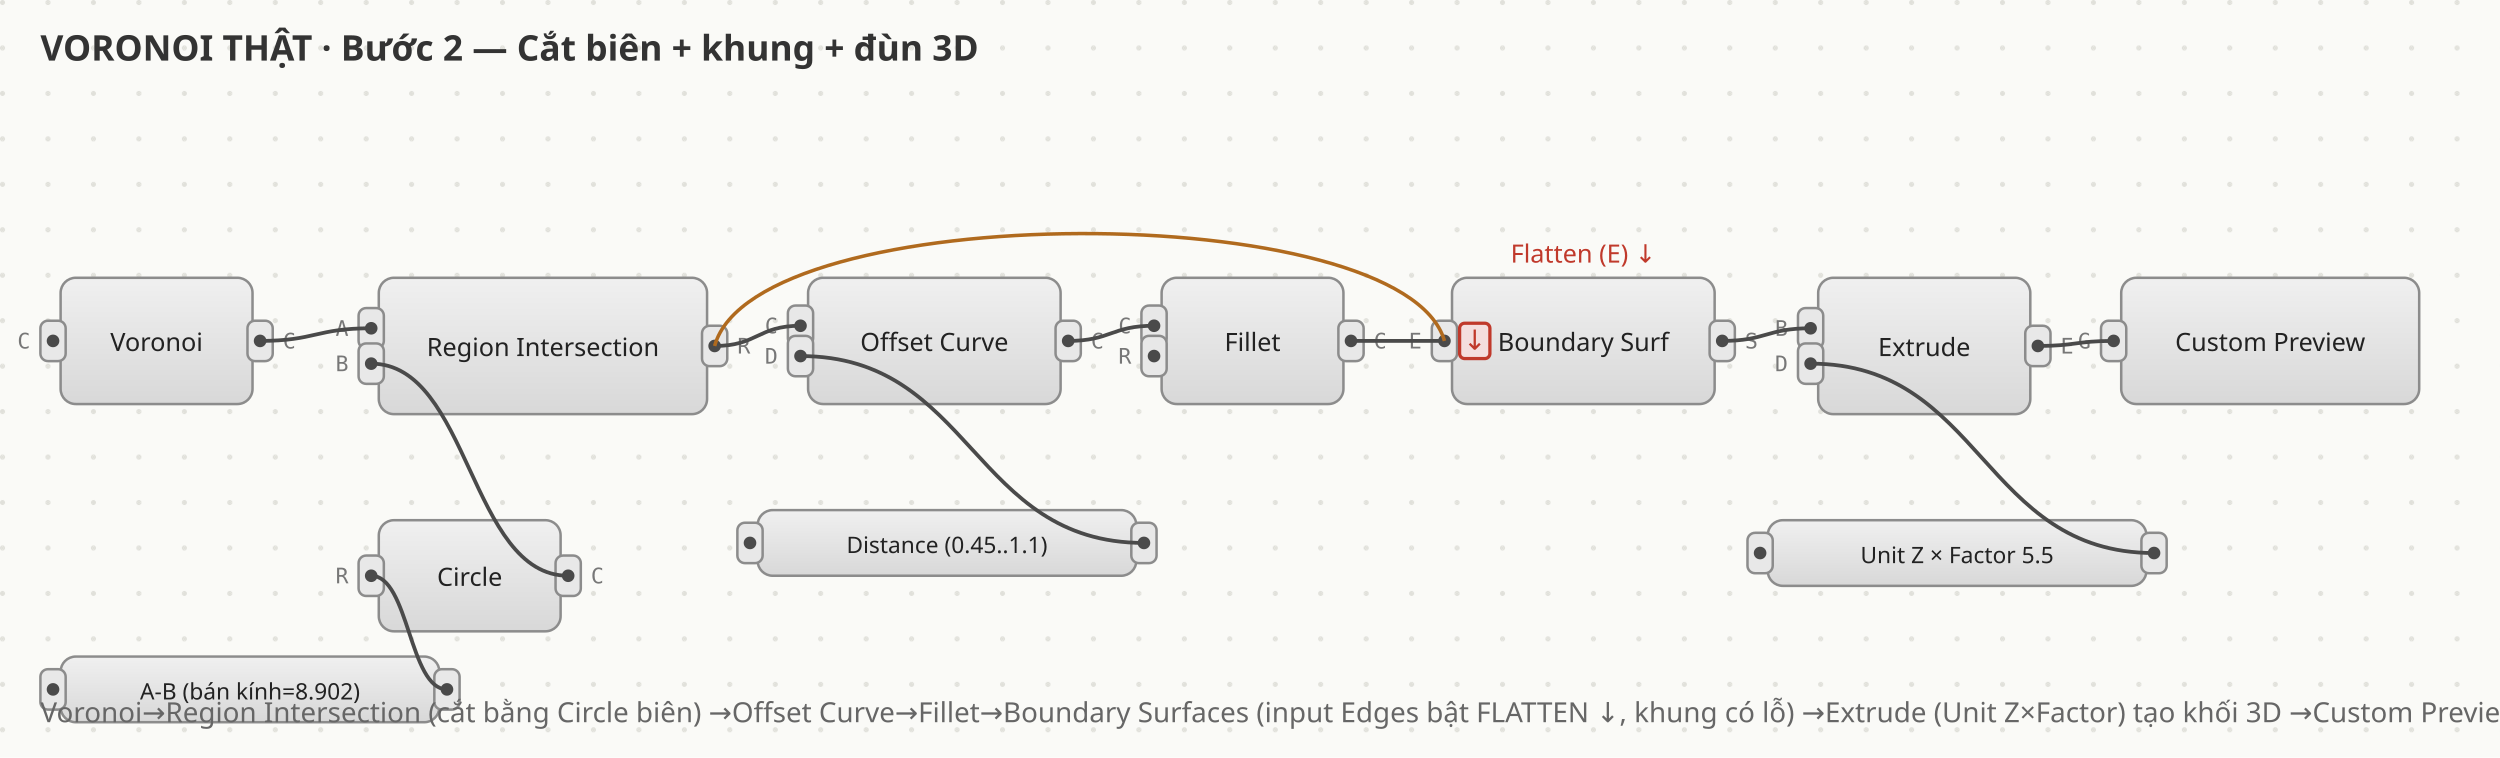
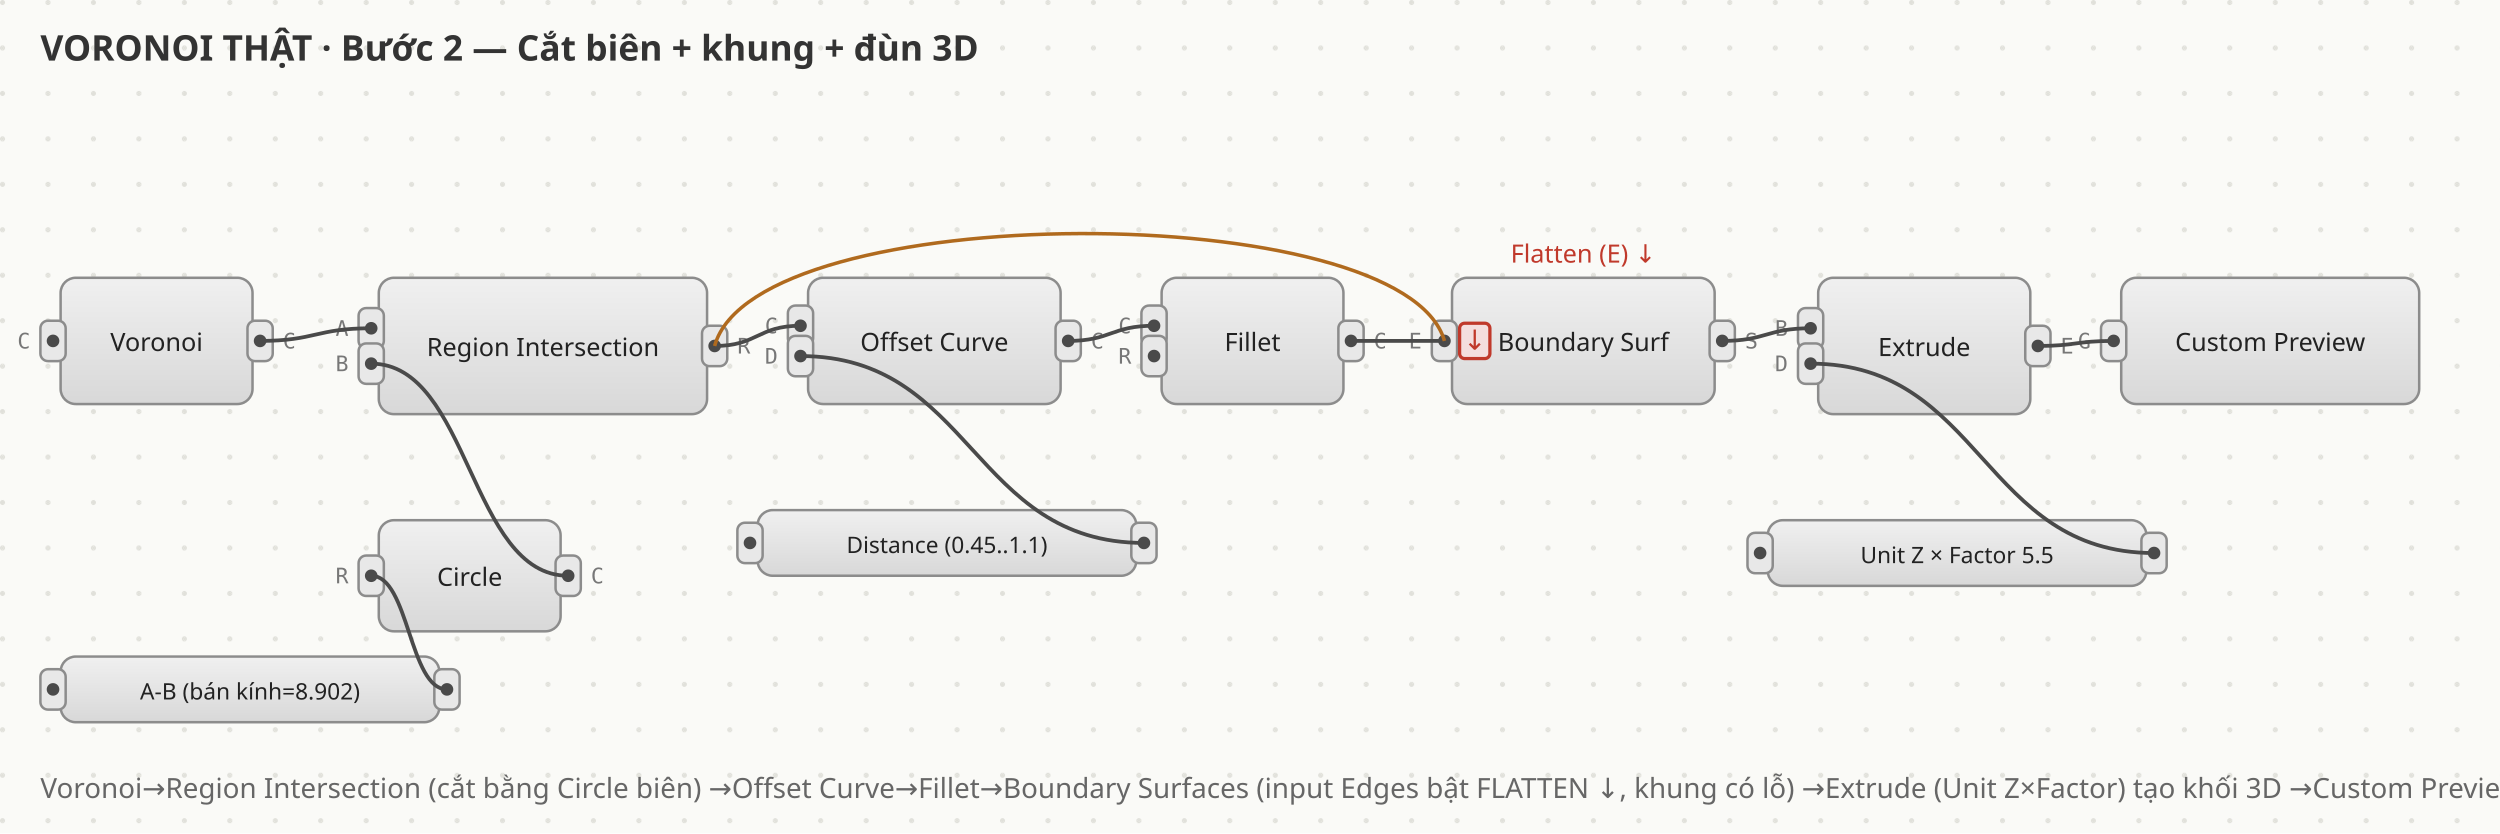
- <svg xmlns="http://www.w3.org/2000/svg" width="990" height="300" viewBox="0 0 990 300" font-family="Segoe UI, sans-serif">
+ <svg xmlns="http://www.w3.org/2000/svg" width="990" height="330" viewBox="0 0 990 330" font-family="Segoe UI, sans-serif">
  <defs>
    <linearGradient id="ghBody" x1="0" y1="0" x2="0" y2="1">
      <stop offset="0%" stop-color="#F0F0F0" />
      <stop offset="100%" stop-color="#D8D8D8" />
    </linearGradient>
    <pattern id="dots" width="18" height="18" patternUnits="userSpaceOnUse">
      <circle cx="1" cy="1" r="1" fill="#E0E0DA" />
    </pattern>
  </defs>
-   <rect x="0" y="0" width="990" height="300" fill="#FAFAF7" />
-   <rect x="0" y="0" width="990" height="300" fill="url(#dots)" />
+   <rect x="0" y="0" width="990" height="330" fill="#FAFAF7" />
+   <rect x="0" y="0" width="990" height="330" fill="url(#dots)" />
  <text x="16" y="24" font-size="14" font-weight="600" fill="#333">VORONOI THẬT · Bước 2 — Cắt biên + khung + đùn 3D</text>
  <g>
    <rect x="24" y="110" width="76" height="50" rx="6" fill="url(#ghBody)" stroke="#8C8C8C" stroke-width="1" />
    <text x="62.0" y="139.0" text-anchor="middle" font-family="Segoe UI, sans-serif" font-size="10" fill="#222">Voronoi</text>
    <rect x="16.0" y="127.0" width="10" height="16" rx="3" fill="#E8E8E8" stroke="#8C8C8C" />
    <circle cx="21.0" cy="135.0" r="2.5" fill="#4A4A4A" />
    <rect x="98.0" y="127.0" width="10" height="16" rx="3" fill="#E8E8E8" stroke="#8C8C8C" />
    <circle cx="103.0" cy="135.0" r="2.5" fill="#4A4A4A" />
  </g>
  <text x="12.0" y="138.0" text-anchor="end" font-family="Consolas, monospace" font-size="8.5" fill="#777">C</text>
  <text x="112.0" y="138.0" text-anchor="start" font-family="Consolas, monospace" font-size="8.5" fill="#777">C</text>
  <g>
    <rect x="150" y="110" width="130" height="54" rx="6" fill="url(#ghBody)" stroke="#8C8C8C" stroke-width="1" />
    <text x="215.0" y="141.0" text-anchor="middle" font-family="Segoe UI, sans-serif" font-size="10" fill="#222">Region Intersection</text>
    <rect x="142.0" y="122.0" width="10" height="16" rx="3" fill="#E8E8E8" stroke="#8C8C8C" />
    <circle cx="147.0" cy="130.0" r="2.5" fill="#4A4A4A" />
    <rect x="142.0" y="136.0" width="10" height="16" rx="3" fill="#E8E8E8" stroke="#8C8C8C" />
    <circle cx="147.0" cy="144.0" r="2.5" fill="#4A4A4A" />
    <rect x="278.0" y="129.0" width="10" height="16" rx="3" fill="#E8E8E8" stroke="#8C8C8C" />
    <circle cx="283.0" cy="137.0" r="2.5" fill="#4A4A4A" />
  </g>
  <text x="138.0" y="133.0" text-anchor="end" font-family="Consolas, monospace" font-size="8.5" fill="#777">A</text>
  <text x="138.0" y="147.0" text-anchor="end" font-family="Consolas, monospace" font-size="8.5" fill="#777">B</text>
  <text x="292.0" y="140.0" text-anchor="start" font-family="Consolas, monospace" font-size="8.5" fill="#777">R</text>
  <path d="M 103.0,135.0 C 125.0,135.0 125.0,130.0 147.0,130.0" stroke="#4A4A4A" stroke-width="1.5" fill="none" />
  <g>
    <rect x="320" y="110" width="100" height="50" rx="6" fill="url(#ghBody)" stroke="#8C8C8C" stroke-width="1" />
    <text x="370.0" y="139.0" text-anchor="middle" font-family="Segoe UI, sans-serif" font-size="10" fill="#222">Offset Curve</text>
    <rect x="312.0" y="121.0" width="10" height="16" rx="3" fill="#E8E8E8" stroke="#8C8C8C" />
    <circle cx="317.0" cy="129.0" r="2.5" fill="#4A4A4A" />
    <rect x="312.0" y="133.0" width="10" height="16" rx="3" fill="#E8E8E8" stroke="#8C8C8C" />
    <circle cx="317.0" cy="141.0" r="2.5" fill="#4A4A4A" />
    <rect x="418.0" y="127.0" width="10" height="16" rx="3" fill="#E8E8E8" stroke="#8C8C8C" />
    <circle cx="423.0" cy="135.0" r="2.5" fill="#4A4A4A" />
  </g>
  <text x="308.0" y="132.0" text-anchor="end" font-family="Consolas, monospace" font-size="8.5" fill="#777">C</text>
  <text x="308.0" y="144.0" text-anchor="end" font-family="Consolas, monospace" font-size="8.5" fill="#777">D</text>
  <text x="432.0" y="138.0" text-anchor="start" font-family="Consolas, monospace" font-size="8.5" fill="#777">C</text>
  <path d="M 283.0,137.0 C 300.0,137.0 300.0,129.0 317.0,129.0" stroke="#4A4A4A" stroke-width="1.5" fill="none" />
  <g>
    <rect x="460" y="110" width="72" height="50" rx="6" fill="url(#ghBody)" stroke="#8C8C8C" stroke-width="1" />
    <text x="496.0" y="139.0" text-anchor="middle" font-family="Segoe UI, sans-serif" font-size="10" fill="#222">Fillet</text>
    <rect x="452.0" y="121.0" width="10" height="16" rx="3" fill="#E8E8E8" stroke="#8C8C8C" />
    <circle cx="457.0" cy="129.0" r="2.5" fill="#4A4A4A" />
    <rect x="452.0" y="133.0" width="10" height="16" rx="3" fill="#E8E8E8" stroke="#8C8C8C" />
    <circle cx="457.0" cy="141.0" r="2.5" fill="#4A4A4A" />
    <rect x="530.0" y="127.0" width="10" height="16" rx="3" fill="#E8E8E8" stroke="#8C8C8C" />
    <circle cx="535.0" cy="135.0" r="2.5" fill="#4A4A4A" />
  </g>
  <text x="448.0" y="132.0" text-anchor="end" font-family="Consolas, monospace" font-size="8.5" fill="#777">C</text>
  <text x="448.0" y="144.0" text-anchor="end" font-family="Consolas, monospace" font-size="8.5" fill="#777">R</text>
  <text x="544.0" y="138.0" text-anchor="start" font-family="Consolas, monospace" font-size="8.5" fill="#777">C</text>
  <path d="M 423.0,135.0 C 440.0,135.0 440.0,129.0 457.0,129.0" stroke="#4A4A4A" stroke-width="1.5" fill="none" />
  <g>
    <rect x="575" y="110" width="104" height="50" rx="6" fill="url(#ghBody)" stroke="#8C8C8C" stroke-width="1" />
    <text x="627.0" y="139.0" text-anchor="middle" font-family="Segoe UI, sans-serif" font-size="10" fill="#222">Boundary Surf</text>
    <rect x="567.0" y="127.0" width="10" height="16" rx="3" fill="#E8E8E8" stroke="#8C8C8C" />
    <circle cx="572.0" cy="135.0" r="2.5" fill="#4A4A4A" />
    <rect x="677.0" y="127.0" width="10" height="16" rx="3" fill="#E8E8E8" stroke="#8C8C8C" />
    <circle cx="682.0" cy="135.0" r="2.5" fill="#4A4A4A" />
  </g>
  <text x="563.0" y="138.0" text-anchor="end" font-family="Consolas, monospace" font-size="8.5" fill="#777">E</text>
  <text x="691.0" y="138.0" text-anchor="start" font-family="Consolas, monospace" font-size="8.5" fill="#777">S</text>
  <path d="M 535.0,135.0 C 553.5,135.0 553.5,135.0 572.0,135.0" stroke="#4A4A4A" stroke-width="1.5" fill="none" />
  <rect x="578.0" y="128.0" width="12" height="14" rx="2" fill="#f4dede" stroke="#c0392b" stroke-width="1.3" />
  <text x="584.0" y="138.5" text-anchor="middle" font-family="Segoe UI" font-size="11" fill="#c0392b">↓</text>
  <text x="627" y="104" text-anchor="middle" font-family="Segoe UI" font-size="10" fill="#c0392b">Flatten (E) ↓</text>
  <path d="M 283.0,137.0 C 299.0,78.0 556.0,78.0 572.0,135.0" stroke="#b06a1e" stroke-width="1.4" fill="none" />
  <g>
    <rect x="720" y="110" width="84" height="54" rx="6" fill="url(#ghBody)" stroke="#8C8C8C" stroke-width="1" />
    <text x="762.0" y="141.0" text-anchor="middle" font-family="Segoe UI, sans-serif" font-size="10" fill="#222">Extrude</text>
    <rect x="712.0" y="122.0" width="10" height="16" rx="3" fill="#E8E8E8" stroke="#8C8C8C" />
    <circle cx="717.0" cy="130.0" r="2.5" fill="#4A4A4A" />
    <rect x="712.0" y="136.0" width="10" height="16" rx="3" fill="#E8E8E8" stroke="#8C8C8C" />
    <circle cx="717.0" cy="144.0" r="2.5" fill="#4A4A4A" />
    <rect x="802.0" y="129.0" width="10" height="16" rx="3" fill="#E8E8E8" stroke="#8C8C8C" />
    <circle cx="807.0" cy="137.0" r="2.5" fill="#4A4A4A" />
  </g>
  <text x="708.0" y="133.0" text-anchor="end" font-family="Consolas, monospace" font-size="8.5" fill="#777">B</text>
  <text x="708.0" y="147.0" text-anchor="end" font-family="Consolas, monospace" font-size="8.5" fill="#777">D</text>
  <text x="816.0" y="140.0" text-anchor="start" font-family="Consolas, monospace" font-size="8.5" fill="#777">E</text>
  <path d="M 682.0,135.0 C 699.5,135.0 699.5,130.0 717.0,130.0" stroke="#4A4A4A" stroke-width="1.5" fill="none" />
  <g>
    <rect x="840" y="110" width="118" height="50" rx="6" fill="url(#ghBody)" stroke="#8C8C8C" stroke-width="1" />
    <text x="899.0" y="139.0" text-anchor="middle" font-family="Segoe UI, sans-serif" font-size="10" fill="#222">Custom Preview</text>
    <rect x="832.0" y="127.0" width="10" height="16" rx="3" fill="#E8E8E8" stroke="#8C8C8C" />
    <circle cx="837.0" cy="135.0" r="2.5" fill="#4A4A4A" />
  </g>
  <text x="828.0" y="138.0" text-anchor="end" font-family="Consolas, monospace" font-size="8.5" fill="#777">G</text>
  <path d="M 807.0,137.0 C 822.0,137.0 822.0,135.0 837.0,135.0" stroke="#4A4A4A" stroke-width="1.5" fill="none" />
  <g>
    <rect x="150" y="206" width="72" height="44" rx="6" fill="url(#ghBody)" stroke="#8C8C8C" stroke-width="1" />
    <text x="186.0" y="232.0" text-anchor="middle" font-family="Segoe UI, sans-serif" font-size="10" fill="#222">Circle</text>
    <rect x="142.0" y="220.0" width="10" height="16" rx="3" fill="#E8E8E8" stroke="#8C8C8C" />
    <circle cx="147.0" cy="228.0" r="2.5" fill="#4A4A4A" />
    <rect x="220.0" y="220.0" width="10" height="16" rx="3" fill="#E8E8E8" stroke="#8C8C8C" />
    <circle cx="225.0" cy="228.0" r="2.5" fill="#4A4A4A" />
  </g>
  <text x="138.0" y="231.0" text-anchor="end" font-family="Consolas, monospace" font-size="8.5" fill="#777">R</text>
  <text x="234.0" y="231.0" text-anchor="start" font-family="Consolas, monospace" font-size="8.5" fill="#777">C</text>
  <path d="M 225.0,228.0 C 186.0,228.0 186.0,144.0 147.0,144.0" stroke="#4A4A4A" stroke-width="1.5" fill="none" />
  <g>
    <rect x="24" y="260" width="150" height="26" rx="6" fill="url(#ghBody)" stroke="#8C8C8C" stroke-width="1" />
    <text x="99.0" y="277.0" text-anchor="middle" font-family="Segoe UI, sans-serif" font-size="9" fill="#222">A-B (bán kính=8.902)</text>
    <rect x="16.0" y="265.0" width="10" height="16" rx="3" fill="#E8E8E8" stroke="#8C8C8C" />
    <circle cx="21.0" cy="273.0" r="2.5" fill="#4A4A4A" />
    <rect x="172.0" y="265.0" width="10" height="16" rx="3" fill="#E8E8E8" stroke="#8C8C8C" />
    <circle cx="177.0" cy="273.0" r="2.5" fill="#4A4A4A" />
  </g>
  <path d="M 177.0,273.0 C 162.0,273.0 162.0,228.0 147.0,228.0" stroke="#4A4A4A" stroke-width="1.5" fill="none" />
  <g>
    <rect x="300" y="202" width="150" height="26" rx="6" fill="url(#ghBody)" stroke="#8C8C8C" stroke-width="1" />
    <text x="375.0" y="219.0" text-anchor="middle" font-family="Segoe UI, sans-serif" font-size="9" fill="#222">Distance (0.45..1.1)</text>
    <rect x="292.0" y="207.0" width="10" height="16" rx="3" fill="#E8E8E8" stroke="#8C8C8C" />
    <circle cx="297.0" cy="215.0" r="2.5" fill="#4A4A4A" />
    <rect x="448.0" y="207.0" width="10" height="16" rx="3" fill="#E8E8E8" stroke="#8C8C8C" />
    <circle cx="453.0" cy="215.0" r="2.5" fill="#4A4A4A" />
  </g>
  <path d="M 453.0,215.0 C 385.0,215.0 385.0,141.0 317.0,141.0" stroke="#4A4A4A" stroke-width="1.5" fill="none" />
  <g>
    <rect x="700" y="206" width="150" height="26" rx="6" fill="url(#ghBody)" stroke="#8C8C8C" stroke-width="1" />
    <text x="775.0" y="223.0" text-anchor="middle" font-family="Segoe UI, sans-serif" font-size="9" fill="#222">Unit Z × Factor 5.5</text>
    <rect x="692.0" y="211.0" width="10" height="16" rx="3" fill="#E8E8E8" stroke="#8C8C8C" />
    <circle cx="697.0" cy="219.0" r="2.5" fill="#4A4A4A" />
    <rect x="848.0" y="211.0" width="10" height="16" rx="3" fill="#E8E8E8" stroke="#8C8C8C" />
    <circle cx="853.0" cy="219.0" r="2.5" fill="#4A4A4A" />
  </g>
  <path d="M 853.0,219.0 C 785.0,219.0 785.0,144.0 717.0,144.0" stroke="#4A4A4A" stroke-width="1.5" fill="none" />
-   <text x="16" y="286" font-family="Segoe UI" font-size="11" fill="#666">Voronoi→Region Intersection (cắt bằng Circle biên) →Offset Curve→Fillet→Boundary Surfaces (input Edges bật FLATTEN ↓, khung có lỗ) →Extrude (Unit Z×Factor) tạo khối 3D →Custom Preview.</text>
+   <text x="16" y="316" font-family="Segoe UI" font-size="11" fill="#666">Voronoi→Region Intersection (cắt bằng Circle biên) →Offset Curve→Fillet→Boundary Surfaces (input Edges bật FLATTEN ↓, khung có lỗ) →Extrude (Unit Z×Factor) tạo khối 3D →Custom Preview.</text>
</svg>
